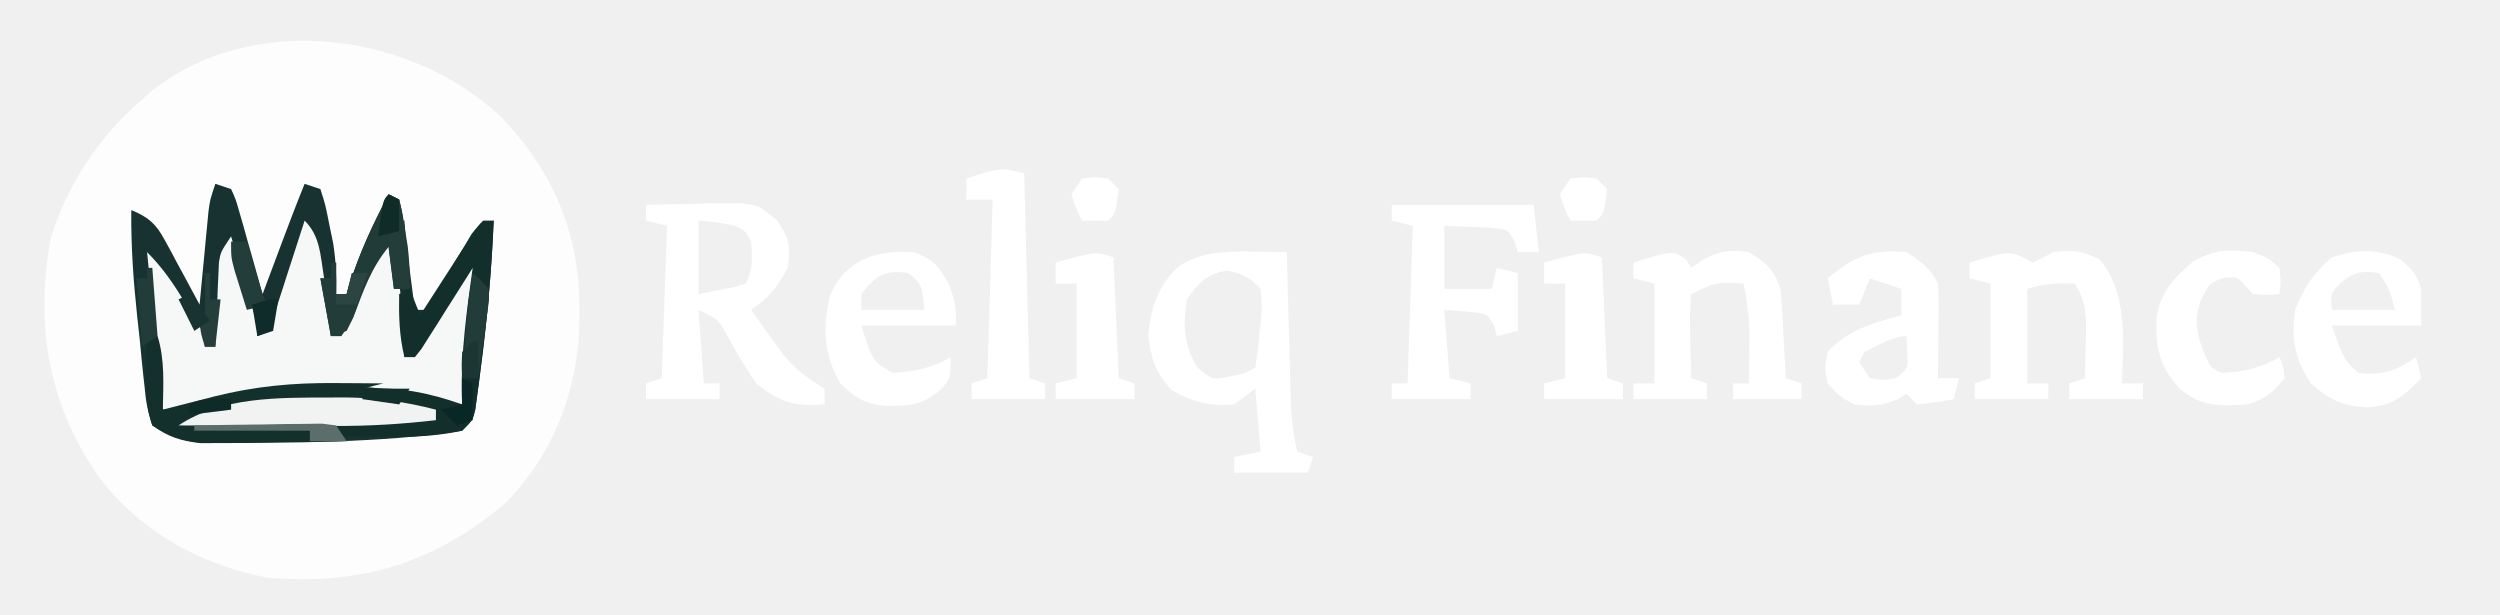
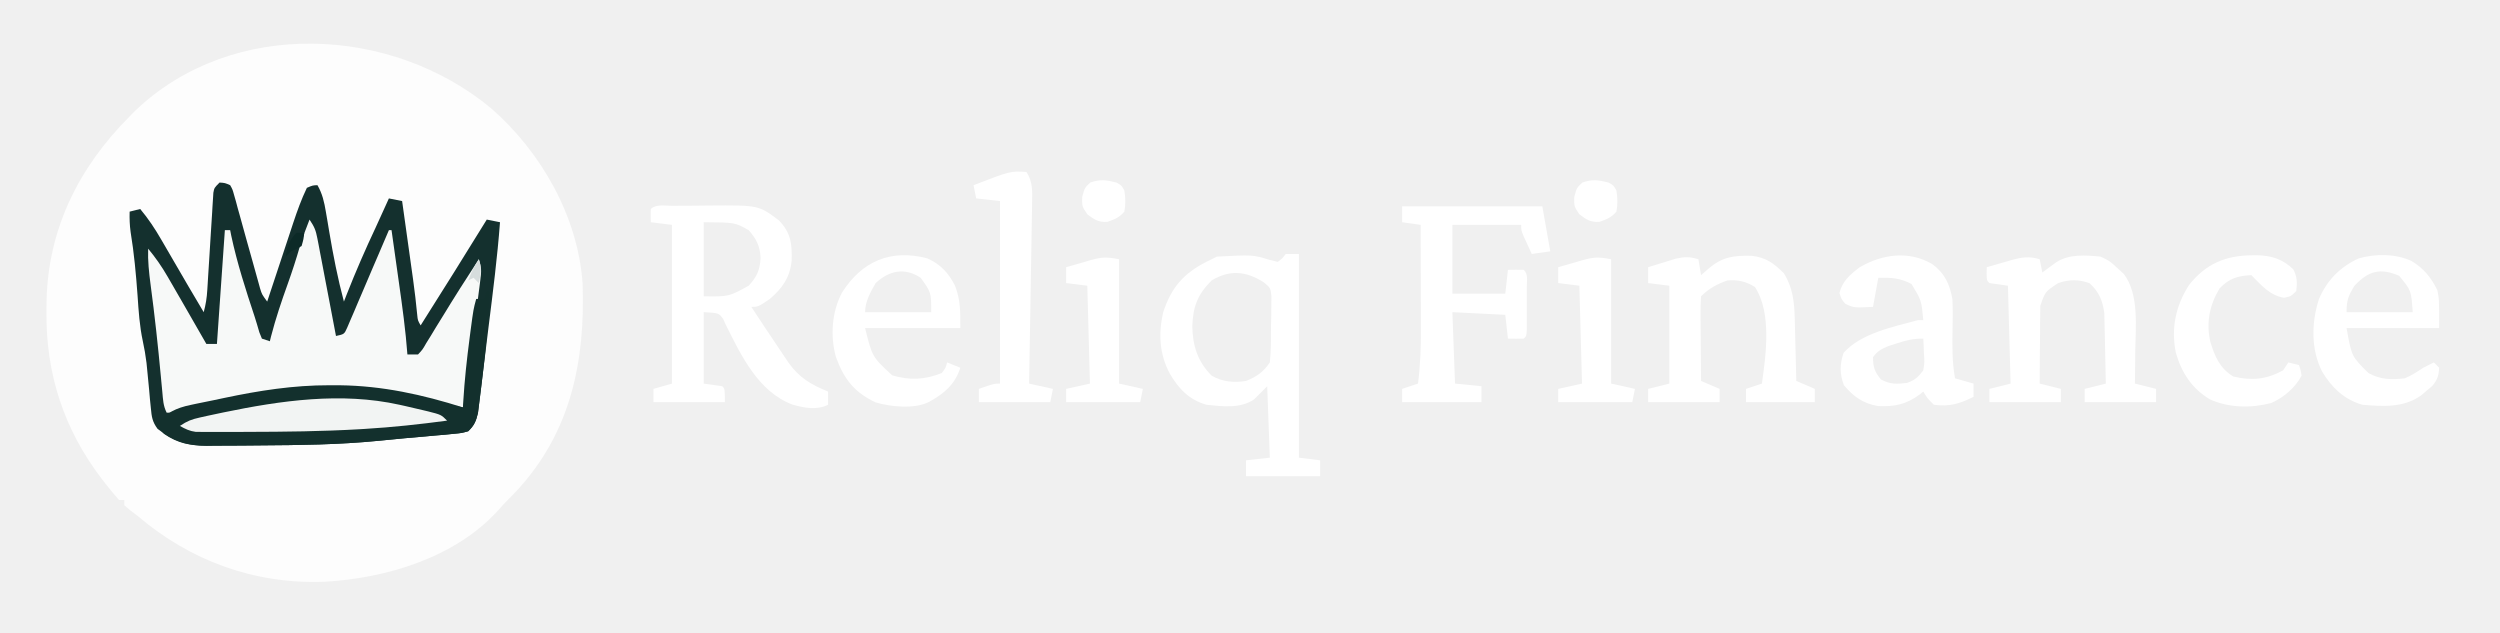
- <svg xmlns="http://www.w3.org/2000/svg" version="1.1" width="476" height="117">
-   <path d="M0 0 C9.961 10.358 15.067 22.307 14.973 36.629 C14.967 37.519 14.961 38.409 14.956 39.326 C14.716 52.271 9.96 64.517 0.66 73.816 C-12.894 85.194 -26.908 89.263 -44.34 87.816 C-57.262 85.398 -69.222 78.726 -76.965 68.004 C-86.228 54.202 -88.674 39.635 -85.688 23.234 C-82.541 12.93 -76.483 3.833 -68.34 -3.184 C-67.844 -3.632 -67.347 -4.081 -66.836 -4.543 C-47.568 -20.189 -17.33 -16.173 0 0 Z " fill="#FDFDFD" transform="translate(95.33984,22.18359)" />
-   <path d="M0 0 C0.99 0.33 1.98 0.66 3 1 C3.891 2.949 3.891 2.949 4.605 5.473 C4.997 6.821 4.997 6.821 5.396 8.197 C5.788 9.616 5.788 9.616 6.188 11.062 C6.46 12.012 6.733 12.961 7.014 13.939 C7.687 16.29 8.348 18.643 9 21 C9.41 19.903 9.82 18.806 10.242 17.676 C10.786 16.221 11.331 14.767 11.875 13.312 C12.144 12.591 12.414 11.87 12.691 11.127 C14.087 7.401 15.502 3.687 17 0 C17.99 0.33 18.98 0.66 20 1 C20.949 3.949 20.949 3.949 21.688 7.688 C22.065 9.519 22.065 9.519 22.449 11.387 C22.949 14.667 23.107 17.691 23 21 C23.66 21 24.32 21 25 21 C25.238 20.199 25.238 20.199 25.48 19.383 C27.401 13.251 30.002 7.675 33 2 C33.66 2.33 34.32 2.66 35 3 C35.502 5.041 35.502 5.041 35.852 7.691 C35.98 8.636 36.109 9.58 36.242 10.553 C36.369 11.546 36.495 12.539 36.625 13.562 C36.826 15.058 36.826 15.058 37.031 16.584 C37.362 19.055 37.685 21.527 38 24 C38.66 24 39.32 24 40 24 C41.178 22.499 41.178 22.499 42.277 20.535 C42.709 19.818 43.14 19.1 43.584 18.361 C44.484 16.833 45.382 15.305 46.279 13.775 C46.712 13.057 47.144 12.338 47.59 11.598 C48.176 10.6 48.176 10.6 48.773 9.582 C50 8 50 8 53 7 C52.611 16.355 51.784 25.592 50.562 34.875 C50.379 36.328 50.379 36.328 50.192 37.811 C50.068 38.716 49.944 39.622 49.816 40.555 C49.708 41.364 49.599 42.173 49.487 43.007 C49 45 49 45 47 47 C43.915 47.498 40.92 47.858 37.812 48.125 C36.864 48.208 35.915 48.29 34.938 48.376 C26.823 49.003 18.709 49.24 10.573 49.298 C9.198 49.307 7.823 49.322 6.448 49.341 C4.497 49.365 2.545 49.365 0.594 49.363 C-0.534 49.366 -1.661 49.369 -2.822 49.372 C-6.617 48.928 -8.887 48.242 -12 46 C-12.851 43.367 -13.237 41.466 -13.461 38.77 C-13.541 38.06 -13.622 37.351 -13.704 36.62 C-13.954 34.353 -14.164 32.084 -14.375 29.812 C-14.538 28.304 -14.703 26.795 -14.871 25.287 C-15.598 18.503 -16.081 11.829 -16 5 C-12.719 6.362 -11.322 7.579 -9.641 10.695 C-9.247 11.411 -8.854 12.126 -8.449 12.863 C-8.053 13.61 -7.658 14.356 -7.25 15.125 C-6.633 16.256 -6.633 16.256 -6.004 17.41 C-4.993 19.268 -3.995 21.133 -3 23 C-2.945 22.41 -2.889 21.82 -2.832 21.212 C-2.579 18.537 -2.321 15.862 -2.062 13.188 C-1.975 12.259 -1.888 11.33 -1.799 10.373 C-1.668 9.034 -1.668 9.034 -1.535 7.668 C-1.457 6.846 -1.378 6.024 -1.297 5.177 C-1 3 -1 3 0 0 Z " fill="#173230" transform="translate(41,35)" />
-   <path d="M0 0 C2.944 2.944 2.984 6.474 3.625 10.438 C3.826 11.602 3.826 11.602 4.031 12.791 C4.555 15.893 5 18.849 5 22 C7.392 19.844 8.636 17.971 9.824 14.988 C10.13 14.231 10.437 13.474 10.752 12.693 C11.061 11.908 11.369 11.122 11.688 10.312 C12.008 9.515 12.328 8.718 12.658 7.896 C13.446 5.934 14.224 3.967 15 2 C17.388 5.582 17.667 8.71 18.125 12.875 C18.211 13.583 18.298 14.29 18.387 15.02 C18.818 18.697 19.102 22.298 19 26 C22.85 22.574 25.194 18.655 27.75 14.25 C28.367 13.204 28.367 13.204 28.996 12.137 C30.003 10.428 31.002 8.714 32 7 C33.131 10.392 32.889 12.239 32.441 15.762 C32.234 17.439 32.234 17.439 32.021 19.15 C31.87 20.318 31.719 21.485 31.562 22.688 C31.415 23.866 31.267 25.045 31.115 26.26 C30.749 29.174 30.377 32.087 30 35 C20 33 20 33 17.414 32.448 C4.218 29.997 -9.285 32.564 -22.125 35.633 C-24 36 -24 36 -27 36 C-27.99 26.1 -28.98 16.2 -30 6 C-27.035 8.965 -24.97 12.016 -22.812 15.562 C-22.444 16.152 -22.076 16.742 -21.697 17.35 C-19 21.748 -19 21.748 -19 24 C-18.34 24 -17.68 24 -17 24 C-16.951 22.735 -16.902 21.471 -16.852 20.168 C-16.777 18.508 -16.701 16.848 -16.625 15.188 C-16.579 13.937 -16.579 13.937 -16.531 12.662 C-16.493 11.86 -16.454 11.057 -16.414 10.23 C-16.383 9.492 -16.351 8.754 -16.319 7.993 C-16 6 -16 6 -14 3 C-13.163 5.791 -12.331 8.582 -11.5 11.375 C-11.142 12.566 -11.142 12.566 -10.777 13.781 C-10.552 14.542 -10.326 15.302 -10.094 16.086 C-9.78 17.139 -9.78 17.139 -9.459 18.212 C-9 20 -9 20 -9 22 C-6.815 21.177 -6.815 21.177 -6.13 18.959 C-5.848 18.084 -5.565 17.21 -5.273 16.309 C-4.964 15.364 -4.655 14.42 -4.336 13.447 C-4.019 12.454 -3.702 11.461 -3.375 10.438 C-3.05 9.44 -2.725 8.443 -2.391 7.416 C-1.587 4.946 -0.79 2.474 0 0 Z " fill="#F6F7F7" transform="translate(58,42)" />
-   <path d="M0 0 C3.229 -0.088 6.458 -0.141 9.688 -0.188 C11.056 -0.225 11.056 -0.225 12.451 -0.264 C21.032 -0.357 21.032 -0.357 25 3 C27.356 6.534 27.49 7.836 27 12 C24.96 15.658 23.496 17.669 20 20 C21.385 21.946 22.782 23.881 24.188 25.812 C24.769 26.633 24.769 26.633 25.361 27.471 C27.915 30.953 30.329 32.829 34 35 C34 35.99 34 36.98 34 38 C28.201 38.464 25.535 37.608 21 34 C19.078 31.243 17.443 28.448 15.814 25.514 C13.776 21.789 13.776 21.789 10 20 C10.33 24.62 10.66 29.24 11 34 C11.99 34 12.98 34 14 34 C14 34.99 14 35.98 14 37 C9.38 37 4.76 37 0 37 C0 36.01 0 35.02 0 34 C1.485 33.505 1.485 33.505 3 33 C3.33 23.43 3.66 13.86 4 4 C2.68 3.67 1.36 3.34 0 3 C0 2.01 0 1.02 0 0 Z M10 3 C10 7.62 10 12.24 10 17 C11.464 16.711 12.929 16.422 14.438 16.125 C15.673 15.881 15.673 15.881 16.934 15.633 C17.616 15.424 18.297 15.215 19 15 C20.399 12.201 20.253 10.095 20 7 C19.045 5.044 19.045 5.044 17 4 C13.39 3.27 13.39 3.27 10 3 Z " fill="#FFFFFF" transform="translate(123,39)" />
-   <path d="M0 0 C1.258 0.014 2.515 0.027 3.811 0.041 C4.768 0.058 5.725 0.076 6.711 0.094 C6.736 1.067 6.761 2.041 6.787 3.044 C6.881 6.669 6.981 10.293 7.083 13.918 C7.126 15.485 7.168 17.051 7.208 18.617 C7.266 20.874 7.33 23.13 7.395 25.387 C7.411 26.083 7.428 26.779 7.445 27.496 C7.555 31.132 7.868 34.552 8.711 38.094 C10.196 38.589 10.196 38.589 11.711 39.094 C11.381 40.084 11.051 41.074 10.711 42.094 C6.091 42.094 1.471 42.094 -3.289 42.094 C-3.289 41.104 -3.289 40.114 -3.289 39.094 C-0.814 38.599 -0.814 38.599 1.711 38.094 C1.381 34.134 1.051 30.174 0.711 26.094 C-0.609 27.084 -1.929 28.074 -3.289 29.094 C-7.724 29.53 -11.427 28.608 -15.227 26.344 C-18.364 22.921 -19.145 20.367 -19.664 15.781 C-19.13 10.525 -17.755 6.306 -13.734 2.699 C-9.27 -0.012 -5.149 -0.072 0 0 Z M-12.289 9.094 C-13.114 13.826 -12.877 17.972 -10.289 22.094 C-7.46 24.439 -7.46 24.439 -4.227 23.781 C-1.376 23.234 -1.376 23.234 0.711 22.094 C1.134 19.595 1.408 17.236 1.586 14.719 C1.658 14.033 1.73 13.347 1.805 12.641 C2.02 10.378 2.02 10.378 1.711 7.094 C-0.43 4.83 -1.692 4.216 -4.727 3.594 C-8.652 4.36 -9.982 5.864 -12.289 9.094 Z " fill="#FFFFFF" transform="translate(238.2891,47.90625)" />
-   <path d="M0 0 C8.91 0 17.82 0 27 0 C27.33 2.97 27.66 5.94 28 9 C26.68 9 25.36 9 24 9 C23.796 8.355 23.593 7.711 23.383 7.047 C22.133 4.688 22.133 4.688 19.18 4.391 C18.089 4.344 16.999 4.298 15.875 4.25 C13.936 4.168 11.998 4.085 10 4 C10 7.96 10 11.92 10 16 C12.97 16 15.94 16 19 16 C19.33 14.68 19.66 13.36 20 12 C21.32 12.33 22.64 12.66 24 13 C24 16.63 24 20.26 24 24 C22.68 24.33 21.36 24.66 20 25 C19.835 24.361 19.67 23.721 19.5 23.062 C18.218 20.839 18.218 20.839 16.086 20.512 C14.064 20.272 12.032 20.131 10 20 C10.33 24.29 10.66 28.58 11 33 C12.32 33.33 13.64 33.66 15 34 C15 34.99 15 35.98 15 37 C10.05 37 5.1 37 0 37 C0 36.01 0 35.02 0 34 C0.99 34 1.98 34 3 34 C3.33 24.1 3.66 14.2 4 4 C2.68 3.67 1.36 3.34 0 3 C0 2.01 0 1.02 0 0 Z " fill="#FFFFFF" transform="translate(265,39)" />
-   <path d="M0 0 C1.351 -0.63 2.683 -1.303 4 -2 C7.595 -2.459 9.497 -2.252 12.75 -0.625 C18.181 5.711 17.271 15.084 17 23 C18.32 23 19.64 23 21 23 C21 23.99 21 24.98 21 26 C16.38 26 11.76 26 7 26 C7 25.01 7 24.02 7 23 C7.99 22.67 8.98 22.34 10 22 C10.054 19.75 10.093 17.5 10.125 15.25 C10.148 13.997 10.171 12.744 10.195 11.453 C10.015 8.272 9.69 6.635 8 4 C4.657 3.926 2.196 3.935 -1 5 C-1 10.94 -1 16.88 -1 23 C0.32 23 1.64 23 3 23 C3 23.99 3 24.98 3 26 C-1.62 26 -6.24 26 -11 26 C-11 25.01 -11 24.02 -11 23 C-10.01 22.67 -9.02 22.34 -8 22 C-8 16.06 -8 10.12 -8 4 C-9.32 3.67 -10.64 3.34 -12 3 C-12 2.01 -12 1.02 -12 0 C-4.131 -2.361 -4.131 -2.361 0 0 Z " fill="#FFFFFF" transform="translate(387,50)" />
-   <path d="M0 0 C0.99 0.495 0.99 0.495 2 1 C3.419 5.541 3.092 10.294 3 15 C4.611 14.584 4.611 14.584 6.254 14.16 C7.69 13.794 9.126 13.428 10.562 13.062 C11.267 12.88 11.971 12.698 12.697 12.51 C20.503 10.531 27.904 9.858 35.938 9.938 C36.812 9.942 37.687 9.947 38.588 9.951 C40.725 9.963 42.863 9.981 45 10 C43.68 10.33 42.36 10.66 41 11 C41 11.66 41 12.32 41 13 C42.013 13.091 42.013 13.091 43.047 13.184 C43.939 13.267 44.831 13.351 45.75 13.438 C47.073 13.559 47.073 13.559 48.422 13.684 C50.694 13.962 52.799 14.388 55 15 C55 15.66 55 16.32 55 17 C48.73 17.66 42.46 18.32 36 19 C36.66 19.66 37.32 20.32 38 21 C33.695 21.075 29.39 21.129 25.085 21.165 C23.622 21.18 22.16 21.2 20.697 21.226 C18.587 21.263 16.478 21.28 14.367 21.293 C12.466 21.317 12.466 21.317 10.527 21.341 C6.669 20.968 4.267 20.058 1 18 C-0.969 12.515 -0.084 5.79 0 0 Z " fill="#14302D" transform="translate(28,63)" />
-   <path d="M0 0 C0.33 0.536 0.66 1.073 1 1.625 C1.701 1.13 2.402 0.635 3.125 0.125 C6.494 -1.633 8.251 -1.922 12 -1.375 C15.338 0.776 16.735 1.829 18 5.625 C18.144 6.959 18.246 8.297 18.316 9.637 C18.358 10.394 18.4 11.151 18.443 11.932 C18.483 12.717 18.522 13.503 18.562 14.312 C18.606 15.11 18.649 15.907 18.693 16.729 C18.799 18.694 18.9 20.659 19 22.625 C19.99 22.955 20.98 23.285 22 23.625 C22 24.615 22 25.605 22 26.625 C17.71 26.625 13.42 26.625 9 26.625 C9 25.635 9 24.645 9 23.625 C9.99 23.625 10.98 23.625 12 23.625 C12.027 21.583 12.047 19.542 12.062 17.5 C12.074 16.363 12.086 15.226 12.098 14.055 C12.005 10.812 11.614 7.806 11 4.625 C5.678 4.329 5.678 4.329 1 6.625 C0.779 9.414 0.719 11.972 0.812 14.75 C0.826 15.504 0.84 16.258 0.854 17.035 C0.889 18.899 0.943 20.762 1 22.625 C1.99 22.955 2.98 23.285 4 23.625 C4 24.615 4 25.605 4 26.625 C-0.62 26.625 -5.24 26.625 -10 26.625 C-10 25.635 -10 24.645 -10 23.625 C-8.68 23.625 -7.36 23.625 -6 23.625 C-6 17.355 -6 11.085 -6 4.625 C-7.32 4.295 -8.64 3.965 -10 3.625 C-10 2.635 -10 1.645 -10 0.625 C-2.492 -1.713 -2.492 -1.713 0 0 Z " fill="#FFFFFF" transform="translate(321,49.375)" />
-   <path d="M0 0 C2.753 1.796 4.526 3.053 6 6 C6.083 7.375 6.107 8.755 6.098 10.133 C6.094 10.938 6.091 11.744 6.088 12.574 C6.08 13.416 6.071 14.258 6.062 15.125 C6.058 15.974 6.053 16.824 6.049 17.699 C6.037 19.8 6.019 21.9 6 24 C7.32 24 8.64 24 10 24 C9.67 25.32 9.34 26.64 9 28 C5.625 28.625 5.625 28.625 2 29 C1.34 28.34 0.68 27.68 0 27 C-0.536 27.33 -1.073 27.66 -1.625 28 C-4.687 29.289 -6.699 29.404 -10 29 C-12.875 27.375 -12.875 27.375 -15 25 C-15.625 22 -15.625 22 -15 19 C-11.26 14.777 -6.262 13.513 -1 12 C-1 10.35 -1 8.7 -1 7 C-2.98 6.34 -4.96 5.68 -7 5 C-7.66 6.65 -8.32 8.3 -9 10 C-10.65 10 -12.3 10 -14 10 C-14.33 8.35 -14.66 6.7 -15 5 C-9.947 0.767 -6.673 -0.575 0 0 Z M-8 19 C-8.33 19.66 -8.66 20.32 -9 21 C-8.01 22.485 -8.01 22.485 -7 24 C-4.5 24.417 -4.5 24.417 -2 24 C0.35 22.102 0.35 22.102 0.125 18.875 C0.084 17.926 0.043 16.977 0 16 C-2.691 16 -5.622 17.896 -8 19 Z " fill="#FFFFFF" transform="translate(363,48)" />
-   <path d="M0 0 C2.385 1.908 3.299 2.843 4.188 5.75 C4.188 8.06 4.188 10.37 4.188 12.75 C-1.423 12.75 -7.032 12.75 -12.812 12.75 C-10.524 19.286 -10.524 19.286 -7.812 21.75 C-3.156 22.267 -0.614 21.434 3.188 18.75 C3.518 20.07 3.848 21.39 4.188 22.75 C0.809 26.215 -1.375 28.12 -6.312 28.312 C-10.765 28.035 -13.458 26.785 -16.812 23.75 C-19.906 19.213 -20.603 15.094 -19.812 9.75 C-18.201 5.561 -16.245 2.646 -12.812 -0.25 C-8.262 -1.767 -4.43 -1.969 0 0 Z M-11.125 4.562 C-13.118 6.685 -13.118 6.685 -12.812 9.75 C-8.852 9.75 -4.893 9.75 -0.812 9.75 C-1.78 5.955 -1.78 5.955 -3.812 2.75 C-7.181 2.295 -8.407 2.433 -11.125 4.562 Z " fill="#FFFFFF" transform="translate(456.8125,49.25)" />
-   <path d="M0 0 C3.905 1.509 4.838 2.692 6.812 6.438 C8 10 8 10 8 14 C2.06 14 -3.88 14 -10 14 C-7.819 20.848 -7.819 20.848 -4 23 C0.099 22.702 3.456 22.126 7 20 C7 24 7 24 5.125 26.188 C1.534 29.251 -1.083 29.354 -5.68 29.266 C-9.46 28.833 -11.292 27.643 -14 25 C-17.168 19.484 -17.451 14.345 -15.941 8.238 C-13.051 1.366 -6.934 -0.47 0 0 Z M-10 8 C-10 8.99 -10 9.98 -10 11 C-6.04 11 -2.08 11 2 11 C1.508 6.139 1.508 6.139 -1 4 C-5.474 3.294 -7.276 4.469 -10 8 Z " fill="#FFFFFF" transform="translate(174,48)" />
-   <path d="M0 0 C3 1.188 3 1.188 5 3 C5.312 5.688 5.312 5.688 5 8 C2.688 8.188 2.688 8.188 0 8 C-0.495 7.484 -0.99 6.969 -1.5 6.438 C-2.955 4.729 -2.955 4.729 -5.5 4.875 C-8.318 5.863 -8.318 5.863 -9.938 9.125 C-11.424 13.206 -10.69 16.006 -9 20 C-7.976 22.109 -7.976 22.109 -6 23 C-1.887 22.776 1.454 22.128 5 20 C5.75 21.75 5.75 21.75 6 24 C3.781 26.773 2.394 27.869 -1 29 C-6.309 29.343 -9.749 29.542 -14 26 C-17.928 21.648 -18.638 18.073 -18.383 12.398 C-17.587 7.414 -14.947 4.818 -11.25 1.625 C-6.962 -0.519 -4.764 -0.529 0 0 Z " fill="#FFFFFF" transform="translate(429,48)" />
-   <path d="M0 0 C0.33 12.87 0.66 25.74 1 39 C1.99 39.33 2.98 39.66 4 40 C4 40.99 4 41.98 4 43 C-0.62 43 -5.24 43 -10 43 C-10 42.01 -10 41.02 -10 40 C-8.515 39.505 -8.515 39.505 -7 39 C-6.67 27.78 -6.34 16.56 -6 5 C-7.65 5 -9.3 5 -11 5 C-11 3.68 -11 2.36 -11 1 C-4.5 -1.125 -4.5 -1.125 0 0 Z " fill="#FFFFFF" transform="translate(195,33)" />
-   <path d="M0 0 C0.66 0 1.32 0 2 0 C1.611 9.355 0.784 18.592 -0.438 27.875 C-0.56 28.844 -0.682 29.813 -0.808 30.811 C-0.932 31.716 -1.056 32.622 -1.184 33.555 C-1.347 34.769 -1.347 34.769 -1.513 36.007 C-2 38 -2 38 -4 40 C-12.043 41.795 -20.808 41.098 -29 41 C-28.67 40.34 -28.34 39.68 -28 39 C-21.651 37.992 -15.418 37.879 -9 38 C-9 37.34 -9 36.68 -9 36 C-9.592 35.939 -10.183 35.879 -10.793 35.816 C-14.91 35.38 -18.955 34.913 -23 34 C-23 33.34 -23 32.68 -23 32 C-16.037 31.663 -10.567 32.697 -4 35 C-4.023 34.464 -4.046 33.928 -4.07 33.375 C-4.26 25.138 -3.131 17.138 -2 9 C-2.323 9.515 -2.645 10.03 -2.978 10.561 C-4.436 12.878 -5.905 15.189 -7.375 17.5 C-7.883 18.311 -8.391 19.122 -8.914 19.957 C-9.404 20.724 -9.894 21.491 -10.398 22.281 C-10.849 22.993 -11.299 23.706 -11.763 24.439 C-12.171 24.954 -12.579 25.469 -13 26 C-13.66 26 -14.32 26 -15 26 C-15.982 21.947 -16.082 18.161 -16 14 C-15.34 13.67 -14.68 13.34 -14 13 C-13.34 14.65 -12.68 16.3 -12 18 C-11.672 17.49 -11.344 16.981 -11.006 16.455 C-9.526 14.157 -8.044 11.86 -6.562 9.562 C-6.046 8.76 -5.53 7.958 -4.998 7.131 C-4.505 6.367 -4.012 5.603 -3.504 4.816 C-3.048 4.109 -2.593 3.402 -2.123 2.674 C-1 1 -1 1 0 0 Z " fill="#132F2C" transform="translate(92,42)" />
-   <path d="M0 0 C0.33 7.59 0.66 15.18 1 23 C1.99 23.33 2.98 23.66 4 24 C4 24.99 4 25.98 4 27 C-0.95 27 -5.9 27 -11 27 C-11 26.01 -11 25.02 -11 24 C-9.68 23.67 -8.36 23.34 -7 23 C-7 17.06 -7 11.12 -7 5 C-8.32 5 -9.64 5 -11 5 C-11 3.68 -11 2.36 -11 1 C-3.375 -1.125 -3.375 -1.125 0 0 Z " fill="#FFFFFF" transform="translate(305,49)" />
-   <path d="M0 0 C0.33 7.59 0.66 15.18 1 23 C1.99 23.33 2.98 23.66 4 24 C4 24.99 4 25.98 4 27 C-0.95 27 -5.9 27 -11 27 C-11 26.01 -11 25.02 -11 24 C-9.68 23.67 -8.36 23.34 -7 23 C-7 17.06 -7 11.12 -7 5 C-8.32 5 -9.64 5 -11 5 C-11 3.68 -11 2.36 -11 1 C-3.375 -1.125 -3.375 -1.125 0 0 Z " fill="#FFFFFF" transform="translate(212,49)" />
-   <path d="M0 0 C0.966 -0.005 1.932 -0.011 2.927 -0.016 C8.962 0.043 14.342 0.805 20.188 2.312 C20.188 2.973 20.188 3.632 20.188 4.312 C13.659 5.071 7.25 5.452 0.68 5.41 C-0.172 5.409 -1.023 5.407 -1.901 5.406 C-4.58 5.4 -7.259 5.388 -9.938 5.375 C-11.771 5.37 -13.604 5.365 -15.438 5.361 C-19.896 5.35 -24.354 5.333 -28.812 5.312 C-20.545 -0.199 -9.611 0.026 0 0 Z " fill="#F1F3F3" transform="translate(62.8125,75.6875)" />
-   <path d="M0 0 C0.66 0.33 1.32 0.66 2 1 C2.633 3.547 2.633 3.547 3.125 6.75 C3.293 7.797 3.46 8.843 3.633 9.922 C3.959 12.656 4.071 15.251 4 18 C3.01 18 2.02 18 1 18 C0.67 15.36 0.34 12.72 0 10 C-3.37 14.046 -4.878 18.539 -6.719 23.418 C-7.142 24.27 -7.564 25.122 -8 26 C-8.99 26.33 -9.98 26.66 -11 27 C-11.66 23.37 -12.32 19.74 -13 16 C-12.34 16 -11.68 16 -11 16 C-10.67 15.01 -10.34 14.02 -10 13 C-10 14.98 -10 16.96 -10 19 C-9.34 19 -8.68 19 -8 19 C-7.841 18.466 -7.683 17.933 -7.52 17.383 C-5.599 11.251 -2.998 5.675 0 0 Z " fill="#213B38" transform="translate(74,37)" />
-   <path d="M0 0 C2.5 -0.312 2.5 -0.312 5 0 C5.66 0.66 6.32 1.32 7 2 C6.444 6.556 6.444 6.556 5 8 C3.334 8.041 1.666 8.043 0 8 C-1.125 5.688 -1.125 5.688 -2 3 C-1.34 2.01 -0.68 1.02 0 0 Z " fill="#FFFFFF" transform="translate(299,34)" />
-   <path d="M0 0 C2.5 -0.312 2.5 -0.312 5 0 C5.66 0.66 6.32 1.32 7 2 C6.444 6.556 6.444 6.556 5 8 C3.334 8.041 1.666 8.043 0 8 C-1.125 5.688 -1.125 5.688 -2 3 C-1.34 2.01 -0.68 1.02 0 0 Z " fill="#FFFFFF" transform="translate(206,34)" />
-   <path d="M0 0 C0.33 0 0.66 0 1 0 C1 1.98 1 3.96 1 6 C1.66 6 2.32 6 3 6 C3.33 4.68 3.66 3.36 4 2 C4.99 2 5.98 2 7 2 C6.547 3.439 6.088 4.876 5.625 6.312 C5.37 7.113 5.115 7.914 4.852 8.738 C4 11 4 11 2 14 C1.34 14 0.68 14 0 14 C-0.66 10.37 -1.32 6.74 -2 3 C-1.34 3 -0.68 3 0 3 C0 2.01 0 1.02 0 0 Z " fill="#213C39" transform="translate(63,50)" />
-   <path d="M0 0 C1.509 1.249 1.509 1.249 3 3 C3.157 4.901 3.157 4.901 2.855 7.012 C2.706 8.148 2.706 8.148 2.553 9.307 C2.432 10.092 2.312 10.878 2.188 11.688 C2.079 12.485 1.97 13.282 1.857 14.104 C1.586 16.071 1.295 18.036 1 20 C0.01 20 -0.98 20 -2 20 C-1.036 6.367 -1.036 6.367 0 0 Z " fill="#223C39" transform="translate(90,52)" />
-   <path d="M0 0 C4.458 -0.087 8.916 -0.14 13.375 -0.188 C14.646 -0.213 15.917 -0.238 17.227 -0.264 C18.438 -0.273 19.65 -0.283 20.898 -0.293 C22.019 -0.309 23.14 -0.324 24.294 -0.341 C25.187 -0.228 26.08 -0.116 27 0 C27.66 0.99 28.32 1.98 29 3 C26.69 3 24.38 3 22 3 C22 2.34 22 1.68 22 1 C14.74 1 7.48 1 0 1 C0 0.67 0 0.34 0 0 Z " fill="#5C6E6C" transform="translate(37,81)" />
-   <path d="M0 0 C0.99 0 1.98 0 3 0 C3.205 0.699 3.41 1.397 3.621 2.117 C3.891 3.027 4.16 3.937 4.438 4.875 C4.838 6.232 4.838 6.232 5.246 7.617 C5.926 9.983 5.926 9.983 7 12 C5.68 12.33 4.36 12.66 3 13 C2.495 11.397 1.996 9.793 1.5 8.188 C1.222 7.294 0.943 6.401 0.656 5.48 C0 3 0 3 0 0 Z " fill="#233D3A" transform="translate(44,46)" />
-   <path d="M0 0 C0.33 0 0.66 0 1 0 C1.33 4.29 1.66 8.58 2 13 C1.01 13.66 0.02 14.32 -1 15 C-1.33 10.71 -1.66 6.42 -2 2 C-1.34 2 -0.68 2 0 2 C0 1.34 0 0.68 0 0 Z " fill="#223C39" transform="translate(28,51)" />
-   <path d="M0 0 C0.33 0 0.66 0 1 0 C1.33 4.29 1.66 8.58 2 13 C1.01 13 0.02 13 -1 13 C-1.222 11.398 -1.427 9.793 -1.625 8.188 C-1.741 7.294 -1.857 6.401 -1.977 5.48 C-2 3 -2 3 0 0 Z " fill="#233D3A" transform="translate(76,42)" />
-   <path d="M0 0 C0.33 0 0.66 0 1 0 C1 1.65 1 3.3 1 5 C1.66 5 2.32 5 3 5 C2.67 7.97 2.34 10.94 2 14 C1.34 14 0.68 14 0 14 C-1.125 10.25 -1.125 10.25 0 8 C0.069 6.627 0.085 5.25 0.062 3.875 C0.042 2.596 0.021 1.317 0 0 Z " fill="#253E3C" transform="translate(39,52)" />
-   <path d="M0 0 C0.66 0.33 1.32 0.66 2 1 C2 3.31 2 5.62 2 8 C1.01 8.33 0.02 8.66 -1 9 C-1.99 8.01 -2.98 7.02 -4 6 C-2.68 5.67 -1.36 5.34 0 5 C0 3.35 0 1.7 0 0 Z " fill="#092724" transform="translate(88,72)" />
-   <path d="M0 0 C-0.33 1.98 -0.66 3.96 -1 6 C-1.99 6.33 -2.98 6.66 -4 7 C-4.33 5.02 -4.66 3.04 -5 1 C-2 0 -2 0 0 0 Z " fill="#0F2C2A" transform="translate(53,57)" />
-   <path d="M0 0 C0.66 0.33 1.32 0.66 2 1 C2 2.98 2 4.96 2 7 C0.68 7.33 -0.64 7.66 -2 8 C-1.125 1.125 -1.125 1.125 0 0 Z " fill="#0F2C29" transform="translate(74,37)" />
-   <path d="M0 0 C0.99 0 1.98 0 3 0 C2.34 1.98 1.68 3.96 1 6 C-0.32 6 -1.64 6 -3 6 C-3 5.34 -3 4.68 -3 4 C-2.34 4 -1.68 4 -1 4 C-0.67 2.68 -0.34 1.36 0 0 Z " fill="#2C4542" transform="translate(67,52)" />
-   <path d="M0 0 C0 0.66 0 1.32 0 2 C-2.64 2.33 -5.28 2.66 -8 3 C-8 2.34 -8 1.68 -8 1 C-5.291 -0.354 -2.991 -0.065 0 0 Z " fill="#0F2B28" transform="translate(44,76)" />
-   <path d="M0 0 C2.97 0 5.94 0 9 0 C8.01 1.485 8.01 1.485 7 3 C4.69 2.67 2.38 2.34 0 2 C0 1.34 0 0.68 0 0 Z " fill="#132F2C" transform="translate(69,74)" />
-   <path d="M0 0 C0.33 0 0.66 0 1 0 C1 2.31 1 4.62 1 7 C0.01 7 -0.98 7 -2 7 C-2.125 4.625 -2.125 4.625 -2 2 C-1.34 1.34 -0.68 0.68 0 0 Z " fill="#1B3633" transform="translate(90,65)" />
-   <path d="M0 0 C1.32 1.65 2.64 3.3 4 5 C3.01 5.66 2.02 6.32 1 7 C0.01 5.02 -0.98 3.04 -2 1 C-1.34 0.67 -0.68 0.34 0 0 Z " fill="#193331" transform="translate(36,56)" />
+ <svg xmlns="http://www.w3.org/2000/svg" version="1.1" width="945" height="239">
+   <path d="M0 0 C18.835 16.501 32.711 40.765 34.489 66.114 C35.51 95.366 30.162 122.178 9.707 144.363 C7.91 146.254 6.09 148.12 4.27 149.988 C3.687 150.644 3.104 151.301 2.504 151.977 C-13.769 169.852 -39.976 177.65 -63.345 178.907 C-89.708 179.808 -113.805 170.955 -133.73 153.988 C-134.647 153.292 -135.564 152.596 -136.508 151.879 C-137.608 150.943 -137.608 150.943 -138.73 149.988 C-138.73 149.328 -138.73 148.668 -138.73 147.988 C-139.39 147.988 -140.05 147.988 -140.73 147.988 C-142.554 145.944 -144.246 143.901 -145.918 141.738 C-146.412 141.1 -146.906 140.462 -147.415 139.804 C-161.513 121.284 -168.359 100.477 -168.168 77.176 C-168.16 75.862 -168.151 74.548 -168.143 73.195 C-167.665 45.666 -155.996 22.282 -136.73 2.988 C-136.014 2.26 -135.297 1.532 -134.559 0.781 C-97.764 -34.284 -37.665 -31.336 0 0 Z " fill="#FDFDFD" transform="translate(185.7305,41.01172)" />
+   <path d="M0 0 C2.032 0.142 2.032 0.142 4 1 C4.91 2.616 4.91 2.616 5.492 4.734 C5.719 5.527 5.947 6.319 6.181 7.135 C6.41 7.998 6.639 8.861 6.875 9.75 C7.125 10.633 7.375 11.516 7.632 12.426 C8.437 15.28 9.219 18.139 10 21 C10.815 23.925 11.635 26.847 12.461 29.769 C12.98 31.605 13.491 33.442 13.996 35.282 C14.346 36.537 14.346 36.537 14.703 37.816 C15.007 38.922 15.007 38.922 15.317 40.049 C16.007 42.281 16.007 42.281 18 45 C18.348 43.946 18.696 42.892 19.054 41.806 C20.354 37.871 21.657 33.937 22.962 30.004 C23.525 28.306 24.086 26.608 24.647 24.909 C25.456 22.458 26.268 20.008 27.082 17.559 C27.329 16.807 27.576 16.056 27.831 15.282 C29.342 10.745 30.925 6.313 33 2 C35.188 1.062 35.188 1.062 37 1 C38.889 4.303 39.558 7.354 40.184 11.094 C40.389 12.29 40.595 13.486 40.807 14.719 C41.015 15.967 41.223 17.214 41.438 18.5 C42.94 27.446 44.654 36.234 47 45 C47.364 44.068 47.727 43.136 48.102 42.176 C51.457 33.641 55.096 25.3 59 17 C59.962 14.897 60.92 12.793 61.875 10.688 C62.285 9.784 62.695 8.88 63.117 7.949 C63.409 7.306 63.7 6.663 64 6 C65.65 6.33 67.3 6.66 69 7 C69.695 11.962 70.389 16.924 71.081 21.886 C71.317 23.571 71.552 25.256 71.788 26.94 C72.13 29.375 72.469 31.811 72.809 34.246 C72.913 34.987 73.017 35.728 73.124 36.492 C73.756 41.035 74.287 45.577 74.725 50.144 C74.915 52.089 74.915 52.089 76 54 C84.425 40.723 92.746 27.384 101 14 C102.65 14.33 104.3 14.66 106 15 C105.008 28.253 103.32 41.419 101.671 54.602 C101.304 57.548 100.944 60.494 100.589 63.441 C100.158 67.029 99.715 70.615 99.263 74.2 C99.094 75.559 98.929 76.917 98.768 78.277 C98.543 80.17 98.302 82.062 98.059 83.953 C97.86 85.564 97.86 85.564 97.658 87.208 C96.951 90.206 96.115 91.783 94 94 C91.518 94.698 91.518 94.698 88.531 94.977 C87.419 95.089 86.306 95.201 85.16 95.317 C83.952 95.419 82.744 95.52 81.5 95.625 C80.23 95.743 78.961 95.86 77.652 95.982 C75.019 96.221 72.385 96.453 69.75 96.675 C66.485 96.958 63.228 97.283 59.969 97.629 C45.137 99.086 30.272 99.259 15.379 99.351 C13.014 99.367 10.649 99.389 8.284 99.417 C4.925 99.453 1.567 99.461 -1.793 99.461 C-2.803 99.475 -3.814 99.489 -4.855 99.504 C-12.471 99.456 -17.44 97.762 -23.439 93.108 C-25.419 90.435 -25.674 88.575 -25.977 85.273 C-26.09 84.158 -26.203 83.043 -26.32 81.895 C-26.471 80.152 -26.471 80.152 -26.625 78.375 C-26.842 76.091 -27.064 73.807 -27.289 71.523 C-27.399 70.41 -27.509 69.297 -27.622 68.15 C-27.957 65.358 -28.428 62.676 -29.023 59.93 C-30.244 54.242 -30.611 48.545 -31 42.75 C-31.589 34.656 -32.311 26.683 -33.633 18.672 C-33.99 16.076 -34.067 13.616 -34 11 C-32.68 10.67 -31.36 10.34 -30 10 C-26.916 13.673 -24.386 17.511 -21.996 21.656 C-21.632 22.281 -21.267 22.906 -20.891 23.549 C-19.736 25.531 -18.587 27.515 -17.438 29.5 C-16.662 30.832 -15.887 32.164 -15.111 33.496 C-14.016 35.377 -12.921 37.258 -11.829 39.14 C-9.913 42.443 -7.974 45.731 -6 49 C-5.221 46.184 -4.818 43.544 -4.643 40.63 C-4.589 39.776 -4.536 38.922 -4.481 38.042 C-4.426 37.128 -4.372 36.215 -4.316 35.273 C-4.192 33.336 -4.068 31.398 -3.943 29.461 C-3.751 26.408 -3.561 23.356 -3.378 20.303 C-3.199 17.355 -3.008 14.408 -2.816 11.461 C-2.764 10.543 -2.712 9.626 -2.658 8.68 C-2.573 7.408 -2.573 7.408 -2.487 6.111 C-2.441 5.363 -2.395 4.616 -2.348 3.846 C-2 2 -2 2 0 0 Z " fill="#14302E" transform="translate(83,69)" />
+   <path d="M0 0 C1.845 2.767 2.366 3.983 2.961 7.104 C3.121 7.925 3.281 8.745 3.446 9.591 C3.611 10.472 3.776 11.354 3.945 12.262 C4.12 13.168 4.295 14.073 4.475 15.007 C5.031 17.899 5.578 20.793 6.125 23.688 C6.501 25.649 6.877 27.611 7.254 29.572 C8.176 34.38 9.09 39.19 10 44 C13.136 43.324 13.136 43.324 14.255 40.814 C14.662 39.861 15.069 38.908 15.488 37.926 C15.945 36.871 16.401 35.817 16.872 34.73 C17.347 33.602 17.823 32.475 18.312 31.312 C19.044 29.612 19.044 29.612 19.79 27.877 C21.203 24.589 22.602 21.295 24 18 C24.684 16.408 25.368 14.817 26.055 13.227 C27.38 10.155 28.694 7.08 30 4 C30.33 4 30.66 4 31 4 C31.697 8.925 32.391 13.851 33.081 18.777 C33.316 20.448 33.552 22.119 33.788 23.789 C35.07 32.844 36.329 41.874 37 51 C38.32 51 39.64 51 41 51 C42.715 49.176 42.715 49.176 44.137 46.68 C44.997 45.296 44.997 45.296 45.875 43.885 C46.473 42.892 47.071 41.898 47.688 40.875 C48.933 38.859 50.179 36.844 51.426 34.828 C52.032 33.836 52.639 32.844 53.264 31.822 C55.581 28.055 57.969 24.336 60.375 20.625 C61.084 19.524 61.793 18.423 62.523 17.289 C63.011 16.534 63.498 15.778 64 15 C65.04 18.12 64.985 19.477 64.579 22.667 C64.462 23.612 64.345 24.557 64.224 25.53 C64.091 26.549 63.958 27.568 63.82 28.617 C63.688 29.666 63.556 30.716 63.42 31.797 C63.139 34.018 62.854 36.239 62.567 38.459 C62.128 41.854 61.698 45.249 61.27 48.645 C60.995 50.802 60.721 52.96 60.445 55.117 C60.316 56.132 60.187 57.147 60.054 58.192 C59.93 59.143 59.807 60.094 59.68 61.074 C59.573 61.906 59.465 62.739 59.355 63.597 C58.987 66.086 58.514 68.537 58 71 C50.804 69.607 43.654 68.049 36.51 66.409 C7.838 59.924 -21.05 65.24 -49.07 72.301 C-52 73 -52 73 -54 73 C-55.324 70.351 -55.375 68.04 -55.648 65.086 C-55.765 63.861 -55.882 62.635 -56.003 61.373 C-56.094 60.395 -56.094 60.395 -56.187 59.396 C-57.272 47.748 -58.526 36.137 -60.085 24.541 C-60.685 19.989 -61.161 15.604 -61 11 C-58.215 14.351 -55.866 17.721 -53.688 21.492 C-53.087 22.527 -52.486 23.562 -51.867 24.629 C-51.251 25.7 -50.635 26.771 -50 27.875 C-49.384 28.938 -48.768 30.002 -48.133 31.098 C-45.07 36.388 -42.026 41.689 -39 47 C-37.68 47 -36.36 47 -35 47 C-34.01 32.81 -33.02 18.62 -32 4 C-31.34 4 -30.68 4 -30 4 C-29.865 4.683 -29.729 5.366 -29.59 6.07 C-27.365 16.489 -24.107 26.55 -20.761 36.656 C-20.122 38.623 -19.541 40.609 -18.973 42.598 C-18.652 43.39 -18.331 44.183 -18 45 C-17.01 45.33 -16.02 45.66 -15 46 C-14.853 45.403 -14.706 44.806 -14.555 44.191 C-12.795 37.386 -10.576 30.819 -8.199 24.211 C-6.534 19.565 -5.023 14.905 -3.656 10.16 C-2.607 6.706 -1.308 3.364 0 0 Z " fill="#F7F9F8" transform="translate(117,83)" />
+   <path d="M0 0 C0.33 0 0.66 0 1 0 C0.703 10.817 -0.288 21.534 -1.616 32.269 C-1.788 33.67 -1.957 35.071 -2.121 36.473 C-2.357 38.471 -2.612 40.466 -2.867 42.461 C-3.013 43.624 -3.158 44.787 -3.308 45.986 C-4.041 49.178 -4.61 50.77 -7 53 C-9.482 53.698 -9.482 53.698 -12.469 53.977 C-13.581 54.089 -14.694 54.201 -15.84 54.317 C-17.048 54.419 -18.256 54.52 -19.5 54.625 C-20.77 54.743 -22.039 54.86 -23.348 54.982 C-25.981 55.221 -28.615 55.453 -31.25 55.675 C-34.515 55.958 -37.772 56.283 -41.031 56.629 C-55.863 58.086 -70.728 58.259 -85.621 58.351 C-87.986 58.367 -90.351 58.389 -92.716 58.417 C-96.075 58.453 -99.433 58.461 -102.793 58.461 C-103.803 58.475 -104.814 58.489 -105.855 58.504 C-112.069 58.465 -116.828 57.596 -122 54 C-124 51.75 -124 51.75 -125 50 C-120.718 46.013 -117.724 44.265 -111.871 43.051 C-111.2 42.907 -110.529 42.764 -109.838 42.616 C-107.708 42.165 -105.573 41.739 -103.438 41.312 C-102.033 41.017 -100.629 40.719 -99.225 40.42 C-85.953 37.625 -73.098 35.607 -59.5 35.625 C-58.194 35.627 -56.887 35.628 -55.541 35.63 C-39.415 35.832 -24.319 39.16 -9 44 C-8.963 43.256 -8.925 42.512 -8.887 41.746 C-8.405 33.739 -7.537 25.827 -6.5 17.875 C-6.369 16.868 -6.239 15.86 -6.104 14.822 C-5.048 6.895 -5.048 6.895 -4 3 C-3.01 3 -2.02 3 -1 3 C-0.67 2.01 -0.34 1.02 0 0 Z " fill="#13302D" transform="translate(184,110)" />
+   <path d="M0 0 C0.73 -0.006 1.459 -0.011 2.211 -0.017 C3.763 -0.027 5.316 -0.033 6.869 -0.037 C9.213 -0.047 11.556 -0.078 13.9 -0.109 C32.635 -0.243 32.635 -0.243 40.316 5.578 C44.819 10.306 45.217 14.363 45.066 20.707 C44.43 27.059 41.558 31.139 36.816 35.203 C32.368 38.203 32.368 38.203 29.816 38.203 C33.294 43.503 36.802 48.781 40.351 54.032 C41.516 55.758 42.67 57.491 43.82 59.227 C47.858 64.928 52.361 67.618 58.816 70.203 C58.816 71.853 58.816 73.503 58.816 75.203 C54.545 77.339 49.818 76.393 45.379 75.141 C32.41 70.277 25.925 56.501 20.066 44.766 C19.762 44.086 19.458 43.407 19.145 42.707 C17.475 40.498 17.475 40.498 11.816 40.203 C11.816 49.113 11.816 58.023 11.816 67.203 C15.281 67.698 15.281 67.698 18.816 68.203 C19.816 69.203 19.816 69.203 19.816 74.203 C10.906 74.203 1.996 74.203 -7.184 74.203 C-7.184 72.553 -7.184 70.903 -7.184 69.203 C-3.719 68.213 -3.719 68.213 -0.184 67.203 C-0.184 47.403 -0.184 27.603 -0.184 7.203 C-2.824 6.873 -5.464 6.543 -8.184 6.203 C-8.226 4.537 -8.224 2.869 -8.184 1.203 C-6.25 -0.73 -2.637 0.016 0 0 Z M11.816 6.203 C11.816 15.443 11.816 24.683 11.816 34.203 C21.288 34.348 21.288 34.348 28.816 30.203 C31.95 26.835 33.074 24.214 33.316 19.703 C33.107 15.258 31.787 12.586 28.816 9.203 C23.616 6.288 23.616 6.288 11.816 6.203 Z " fill="#FFFFFF" transform="translate(254.1836,77.79688)" />
+   <path d="M0 0 C1.65 0 3.3 0 5 0 C5 25.41 5 50.82 5 77 C7.64 77.33 10.28 77.66 13 78 C13 79.98 13 81.96 13 84 C3.76 84 -5.48 84 -15 84 C-15 82.02 -15 80.04 -15 78 C-10.545 77.505 -10.545 77.505 -6 77 C-6.33 68.09 -6.66 59.18 -7 50 C-8.65 51.65 -10.3 53.3 -12 55 C-17.193 58.523 -24.032 57.617 -30 57 C-36.64 55.026 -40.38 51.038 -43.848 45.18 C-47.738 37.82 -48.185 30.131 -46.312 22.023 C-43.214 12.651 -38.688 7.431 -29.953 2.945 C-29.309 2.633 -28.664 2.321 -28 2 C-27.34 1.67 -26.68 1.34 -26 1 C-12.503 0.291 -12.503 0.291 -6.25 2.188 C-5.178 2.456 -4.105 2.724 -3 3 C-1.271 1.687 -1.271 1.687 0 0 Z M-28 10 C-33.344 15.344 -35.067 19.951 -35.312 27.375 C-35.163 34.705 -33.28 40.72 -28 46 C-23.952 48.361 -19.587 48.721 -15 48 C-11.036 46.428 -8.401 44.602 -6 41 C-5.502 36.37 -5.583 31.717 -5.562 27.062 C-5.53 25.774 -5.497 24.486 -5.463 23.158 C-5.456 21.921 -5.449 20.684 -5.441 19.41 C-5.428 18.277 -5.414 17.144 -5.401 15.977 C-5.749 12.817 -5.749 12.817 -8.344 10.677 C-15.023 6.46 -21.119 5.88 -28 10 Z " fill="#FFFFFF" transform="translate(486,96)" />
+   <path d="M0 0 C17.49 0 34.98 0 53 0 C53.99 5.61 54.98 11.22 56 17 C53.69 17.33 51.38 17.66 49 18 C48.329 16.544 47.663 15.085 47 13.625 C46.629 12.813 46.258 12.001 45.875 11.164 C45 9 45 9 45 7 C36.42 7 27.84 7 19 7 C19 15.58 19 24.16 19 33 C25.6 33 32.2 33 39 33 C39.33 30.03 39.66 27.06 40 24 C42 23.957 44 23.959 46 24 C47.716 25.716 47.13 27.974 47.133 30.312 C47.135 31.925 47.135 31.925 47.137 33.57 C47.133 34.702 47.129 35.834 47.125 37 C47.131 38.698 47.131 38.698 47.137 40.43 C47.135 41.505 47.134 42.58 47.133 43.688 C47.132 44.681 47.131 45.675 47.129 46.699 C47 49 47 49 46 50 C44 50.041 42 50.043 40 50 C39.505 45.545 39.505 45.545 39 41 C32.4 40.67 25.8 40.34 19 40 C19.33 48.91 19.66 57.82 20 67 C23.3 67.33 26.6 67.66 30 68 C30 69.98 30 71.96 30 74 C20.1 74 10.2 74 0 74 C0 72.35 0 70.7 0 69 C2.97 68.01 2.97 68.01 6 67 C6.929 59.95 7.132 53.071 7.098 45.965 C7.096 44.846 7.095 43.726 7.093 42.573 C7.088 39.028 7.075 35.483 7.062 31.938 C7.057 29.521 7.053 27.105 7.049 24.689 C7.038 18.793 7.021 12.896 7 7 C4.69 6.67 2.38 6.34 0 6 C0 4.02 0 2.04 0 0 Z " fill="#FFFFFF" transform="translate(530,78)" />
+   <path d="M0 0 C0.33 1.65 0.66 3.3 1 5 C1.471 4.651 1.941 4.301 2.426 3.941 C3.048 3.486 3.671 3.031 4.312 2.562 C4.927 2.11 5.542 1.658 6.176 1.191 C11.167 -2.068 17.28 -1.539 23 -1 C26.438 0.625 26.438 0.625 29 3 C30.361 4.237 30.361 4.237 31.75 5.5 C37.65 13.062 36.258 25.717 36.125 34.75 C36.116 35.936 36.107 37.122 36.098 38.344 C36.074 41.229 36.042 44.115 36 47 C38.64 47.66 41.28 48.32 44 49 C44 50.65 44 52.3 44 54 C35.09 54 26.18 54 17 54 C17 52.35 17 50.7 17 49 C19.64 48.34 22.28 47.68 25 47 C24.931 42.837 24.843 38.675 24.738 34.512 C24.704 33.098 24.676 31.684 24.654 30.27 C24.62 28.229 24.567 26.189 24.512 24.148 C24.486 22.923 24.459 21.698 24.432 20.435 C23.838 15.709 22.413 12.288 18.875 9.062 C14.79 7.553 11.13 7.589 7 9 C2.091 12.22 2.091 12.22 0.227 17.597 C0.186 18.966 0.177 20.337 0.195 21.707 C0.175 22.795 0.175 22.795 0.154 23.905 C0.117 26.208 0.12 28.509 0.125 30.812 C0.107 32.38 0.086 33.947 0.062 35.514 C0.011 39.343 -0.004 43.171 0 47 C2.64 47.66 5.28 48.32 8 49 C8 50.65 8 52.3 8 54 C-0.91 54 -9.82 54 -19 54 C-19 52.35 -19 50.7 -19 49 C-16.36 48.34 -13.72 47.68 -11 47 C-11.33 34.79 -11.66 22.58 -12 10 C-14.31 9.67 -16.62 9.34 -19 9 C-20 8 -20 8 -20.062 5.438 C-20.042 4.633 -20.021 3.829 -20 3 C-17.607 2.299 -15.212 1.614 -12.812 0.938 C-12.139 0.738 -11.465 0.539 -10.771 0.334 C-6.826 -0.763 -3.944 -1.218 0 0 Z " fill="#FFFFFF" transform="translate(771,98)" />
+   <path d="M0 0 C0.33 1.98 0.66 3.96 1 6 C1.907 5.216 2.815 4.433 3.75 3.625 C8.995 -0.905 13.161 -1.442 20.02 -1.316 C25.443 -0.741 28.457 1.457 32.312 5.312 C35.681 10.678 36.259 16.237 36.414 22.465 C36.433 23.143 36.453 23.821 36.473 24.52 C36.532 26.659 36.579 28.798 36.625 30.938 C36.663 32.399 36.702 33.861 36.742 35.322 C36.838 38.881 36.922 42.441 37 46 C39.31 46.99 41.62 47.98 44 49 C44 50.65 44 52.3 44 54 C35.42 54 26.84 54 18 54 C18 52.35 18 50.7 18 49 C19.98 48.34 21.96 47.68 24 47 C25.556 35.934 27.744 20.298 21.375 10.5 C18.013 8.377 14.914 7.682 11 8 C7.101 9.348 3.92 11.08 1 14 C0.825 16.437 0.768 18.759 0.805 21.195 C0.809 22.256 0.809 22.256 0.813 23.339 C0.824 25.601 0.85 27.863 0.875 30.125 C0.885 31.658 0.894 33.19 0.902 34.723 C0.924 38.482 0.959 42.241 1 46 C3.31 46.99 5.62 47.98 8 49 C8 50.65 8 52.3 8 54 C-0.91 54 -9.82 54 -19 54 C-19 52.35 -19 50.7 -19 49 C-16.36 48.34 -13.72 47.68 -11 47 C-11 34.79 -11 22.58 -11 10 C-13.64 9.67 -16.28 9.34 -19 9 C-19 7.02 -19 5.04 -19 3 C-16.775 2.299 -14.545 1.614 -12.312 0.938 C-11.071 0.555 -9.83 0.172 -8.551 -0.223 C-5.147 -0.968 -3.284 -0.999 0 0 Z " fill="#FFFFFF" transform="translate(642,98)" />
+   <path d="M0 0 C4.716 3.411 6.645 7.596 7.652 13.195 C7.862 17.033 7.796 20.854 7.715 24.695 C7.606 30.981 7.529 36.996 8.652 43.195 C10.962 43.855 13.272 44.515 15.652 45.195 C15.652 46.845 15.652 48.495 15.652 50.195 C10.355 52.844 6.595 53.975 0.652 53.195 C-1.848 50.695 -1.848 50.695 -3.348 48.195 C-4.005 48.737 -4.005 48.737 -4.676 49.289 C-9.843 53.07 -14.063 53.966 -20.438 53.684 C-26.069 52.739 -29.722 50.125 -33.348 45.82 C-34.993 41.502 -34.929 37.939 -33.473 33.57 C-26.789 26.101 -14.724 23.77 -5.348 21.195 C-4.688 21.195 -4.028 21.195 -3.348 21.195 C-4.033 13.744 -4.033 13.744 -7.785 7.57 C-12.142 5.232 -15.457 5.103 -20.348 5.195 C-21.008 8.825 -21.668 12.455 -22.348 16.195 C-29.586 16.557 -29.586 16.557 -32.848 15.008 C-34.348 13.195 -34.348 13.195 -35.035 10.945 C-33.904 6.421 -30.997 3.956 -27.348 1.195 C-18.787 -3.767 -8.777 -5.134 0 0 Z M-13.41 30.008 C-14.453 30.344 -15.496 30.681 -16.57 31.027 C-19.224 32.143 -20.663 32.887 -22.348 35.195 C-22.348 38.973 -21.749 40.706 -19.348 43.633 C-15.693 45.536 -13.535 45.389 -9.531 44.945 C-6.55 43.921 -5.233 42.72 -3.348 40.195 C-2.866 37.151 -2.866 37.151 -3.098 33.945 C-3.152 32.329 -3.152 32.329 -3.207 30.68 C-3.253 29.86 -3.3 29.04 -3.348 28.195 C-7.264 28.195 -9.731 28.791 -13.41 30.008 Z " fill="#FFFFFF" transform="translate(730.3477,99.80469)" />
+   <path d="M0 0 C4.947 2.186 8.072 5.541 10.488 10.344 C12.615 15.899 12.488 20.186 12.488 26.344 C0.608 26.344 -11.272 26.344 -23.512 26.344 C-20.818 37.236 -20.818 37.236 -13.262 44.219 C-6.684 46.192 -0.962 45.924 5.488 43.344 C6.986 41.358 6.986 41.358 7.488 39.344 C9.138 40.004 10.788 40.664 12.488 41.344 C10.486 47.715 6.236 51.237 0.488 54.344 C-4.915 57.045 -13.901 56.122 -19.551 54.438 C-27.538 50.673 -31.479 45.684 -34.512 37.344 C-36.742 29.435 -36.093 20.195 -32.219 12.914 C-24.691 1.11 -13.874 -3.625 0 0 Z M-19.512 9.344 C-21.452 12.737 -23.512 16.368 -23.512 20.344 C-15.262 20.344 -7.012 20.344 1.488 20.344 C1.497 12.875 1.497 12.875 -2.512 7.344 C-8.503 3.35 -14.425 4.603 -19.512 9.344 Z " fill="#FFFFFF" transform="translate(350.5117,97.65625)" />
+   <path d="M0 0 C4.61 2.762 7.444 6.214 9.812 11.062 C10.5 14.375 10.5 14.375 10.5 25.375 C-1.05 25.375 -12.6 25.375 -24.5 25.375 C-22.584 36.129 -22.584 36.129 -16.219 42.387 C-11.871 44.887 -7.37 44.983 -2.5 44.375 C0.114 43.3 2.12 41.961 4.5 40.375 C5.826 39.695 7.156 39.02 8.5 38.375 C9.16 39.035 9.82 39.695 10.5 40.375 C10.32 43.437 9.835 44.984 7.828 47.324 C7.142 47.898 6.457 48.471 5.75 49.062 C4.737 49.935 4.737 49.935 3.703 50.824 C-3.024 55.559 -10.619 55.053 -18.5 54.375 C-25.357 52.456 -30.136 47.853 -33.75 41.812 C-38 33.465 -37.8 23.269 -34.938 14.438 C-31.98 7.382 -26.868 2.181 -19.867 -0.965 C-13.424 -2.762 -6.15 -2.772 0 0 Z M-21.5 9.375 C-23.818 13.161 -24.5 14.889 -24.5 19.375 C-16.25 19.375 -8 19.375 0.5 19.375 C-0.045 11.182 -0.045 11.182 -4.625 5.625 C-11.769 2.519 -16.288 3.799 -21.5 9.375 Z " fill="#FFFFFF" transform="translate(911.5,98.625)" />
+   <path d="M0 0 C2.379 3.684 2.236 7.2 2.135 11.431 C2.126 12.173 2.116 12.914 2.107 13.679 C2.073 16.125 2.025 18.57 1.977 21.016 C1.95 22.714 1.925 24.412 1.901 26.11 C1.834 30.576 1.755 35.04 1.674 39.505 C1.593 44.063 1.523 48.622 1.453 53.18 C1.313 62.12 1.161 71.06 1 80 C5.455 80.99 5.455 80.99 10 82 C9.67 83.65 9.34 85.3 9 87 C0.09 87 -8.82 87 -18 87 C-18 85.35 -18 83.7 -18 82 C-12.25 80 -12.25 80 -10 80 C-10 57.23 -10 34.46 -10 11 C-12.97 10.67 -15.94 10.34 -19 10 C-19.33 8.35 -19.66 6.7 -20 5 C-6.089 -0.369 -6.089 -0.369 0 0 Z " fill="#FFFFFF" transform="translate(388,65)" />
+   <path d="M0 0 C1.01 -0.01 1.01 -0.01 2.041 -0.02 C7.482 0.12 11.685 1.504 15.625 5.312 C17.116 8.211 17.099 10.286 16.75 13.5 C14.75 15.5 14.75 15.5 12.125 16.062 C6.679 15.155 3.546 11.296 -0.25 7.5 C-5.521 7.804 -8.545 8.692 -12.25 12.5 C-16.033 18.849 -17.426 25.466 -15.719 32.773 C-14.046 38.247 -12.166 42.751 -7.062 45.812 C-0.171 47.497 5.545 46.919 11.75 43.5 C12.41 42.51 13.07 41.52 13.75 40.5 C15.07 40.83 16.39 41.16 17.75 41.5 C18.402 43.281 18.402 43.281 18.75 45.5 C16.347 50.085 11.974 53.763 7.277 55.836 C-0.295 57.826 -8.624 57.708 -15.812 54.5 C-22.666 50.447 -26.61 44.424 -28.777 36.844 C-30.641 27.602 -28.874 19.152 -23.777 11.203 C-17.408 3.192 -10.04 0.092 0 0 Z " fill="#FFFFFF" transform="translate(851.25,96.5)" />
+   <path d="M0 0 C0.679 0.15 1.358 0.3 2.057 0.455 C4.271 0.954 6.48 1.471 8.688 2 C9.384 2.166 10.081 2.332 10.798 2.503 C15.759 3.759 15.759 3.759 18 6 C7.66 7.385 -2.643 8.499 -13.062 9.125 C-14.098 9.188 -14.098 9.188 -15.155 9.251 C-29.222 10.072 -43.288 10.217 -57.375 10.25 C-58.423 10.255 -59.472 10.26 -60.552 10.266 C-63.542 10.277 -66.533 10.274 -69.523 10.266 C-70.423 10.27 -71.323 10.274 -72.249 10.278 C-73.081 10.271 -73.914 10.265 -74.771 10.259 C-75.495 10.257 -76.218 10.256 -76.963 10.254 C-79.315 9.961 -80.95 9.162 -83 8 C-80.179 6.119 -78.662 5.532 -75.449 4.816 C-74.535 4.612 -73.62 4.408 -72.677 4.198 C-71.691 3.988 -70.704 3.779 -69.688 3.562 C-68.148 3.235 -68.148 3.235 -66.578 2.902 C-44.797 -1.604 -22.016 -4.874 0 0 Z " fill="#F2F4F3" transform="translate(151,153)" />
+   <path d="M0 0 C0 15.51 0 31.02 0 47 C2.97 47.66 5.94 48.32 9 49 C8.67 50.65 8.34 52.3 8 54 C-1.24 54 -10.48 54 -20 54 C-20 52.35 -20 50.7 -20 49 C-17.03 48.34 -14.06 47.68 -11 47 C-11.33 34.79 -11.66 22.58 -12 10 C-14.64 9.67 -17.28 9.34 -20 9 C-20 7.02 -20 5.04 -20 3 C-17.607 2.299 -15.212 1.614 -12.812 0.938 C-12.139 0.738 -11.465 0.539 -10.771 0.334 C-6.479 -0.859 -4.538 -0.908 0 0 Z " fill="#FFFFFF" transform="translate(609,98)" />
+   <path d="M0 0 C0 15.51 0 31.02 0 47 C2.97 47.66 5.94 48.32 9 49 C8.67 50.65 8.34 52.3 8 54 C-1.24 54 -10.48 54 -20 54 C-20 52.35 -20 50.7 -20 49 C-17.03 48.34 -14.06 47.68 -11 47 C-11.33 34.79 -11.66 22.58 -12 10 C-14.64 9.67 -17.28 9.34 -20 9 C-20 7.02 -20 5.04 -20 3 C-17.607 2.299 -15.212 1.614 -12.812 0.938 C-12.139 0.738 -11.465 0.539 -10.771 0.334 C-6.479 -0.859 -4.538 -0.908 0 0 Z " fill="#FFFFFF" transform="translate(423,98)" />
+   <path d="M0 0 C1.938 1.062 1.938 1.062 3 3 C3.461 5.757 3.517 8.248 3 11 C1.003 13.293 -0.602 13.857 -3.438 14.875 C-6.841 15.041 -8.315 14.032 -11 12 C-13 9 -13 9 -12.938 5.5 C-12 2 -12 2 -9.875 0 C-6.143 -1.298 -3.803 -0.986 0 0 Z " fill="#FFFFFF" transform="translate(608,69)" />
+   <path d="M0 0 C1.938 1.062 1.938 1.062 3 3 C3.461 5.757 3.517 8.248 3 11 C1.003 13.293 -0.602 13.857 -3.438 14.875 C-6.841 15.041 -8.315 14.032 -11 12 C-13 9 -13 9 -12.938 5.5 C-12 2 -12 2 -9.875 0 C-6.143 -1.298 -3.803 -0.986 0 0 Z " fill="#FFFFFF" transform="translate(422,69)" />
+   <path d="M0 0 C0.99 0 1.98 0 3 0 C2.75 2.375 2.75 2.375 2 5 C0.062 6.188 0.062 6.188 -2 7 C-2.66 7.66 -3.32 8.32 -4 9 C-3.476 5.224 -2.673 2.776 0 0 Z " fill="#0C2A27" transform="translate(112,88)" />
+   <path d="M0 0 C1.159 3.478 0.708 5.459 0 9 C-0.66 8.34 -1.32 7.68 -2 7 C-2.99 7.495 -2.99 7.495 -4 8 C-2.875 5.028 -1.777 2.666 0 0 Z " fill="#D6DDDD" transform="translate(181,98)" />
</svg>
